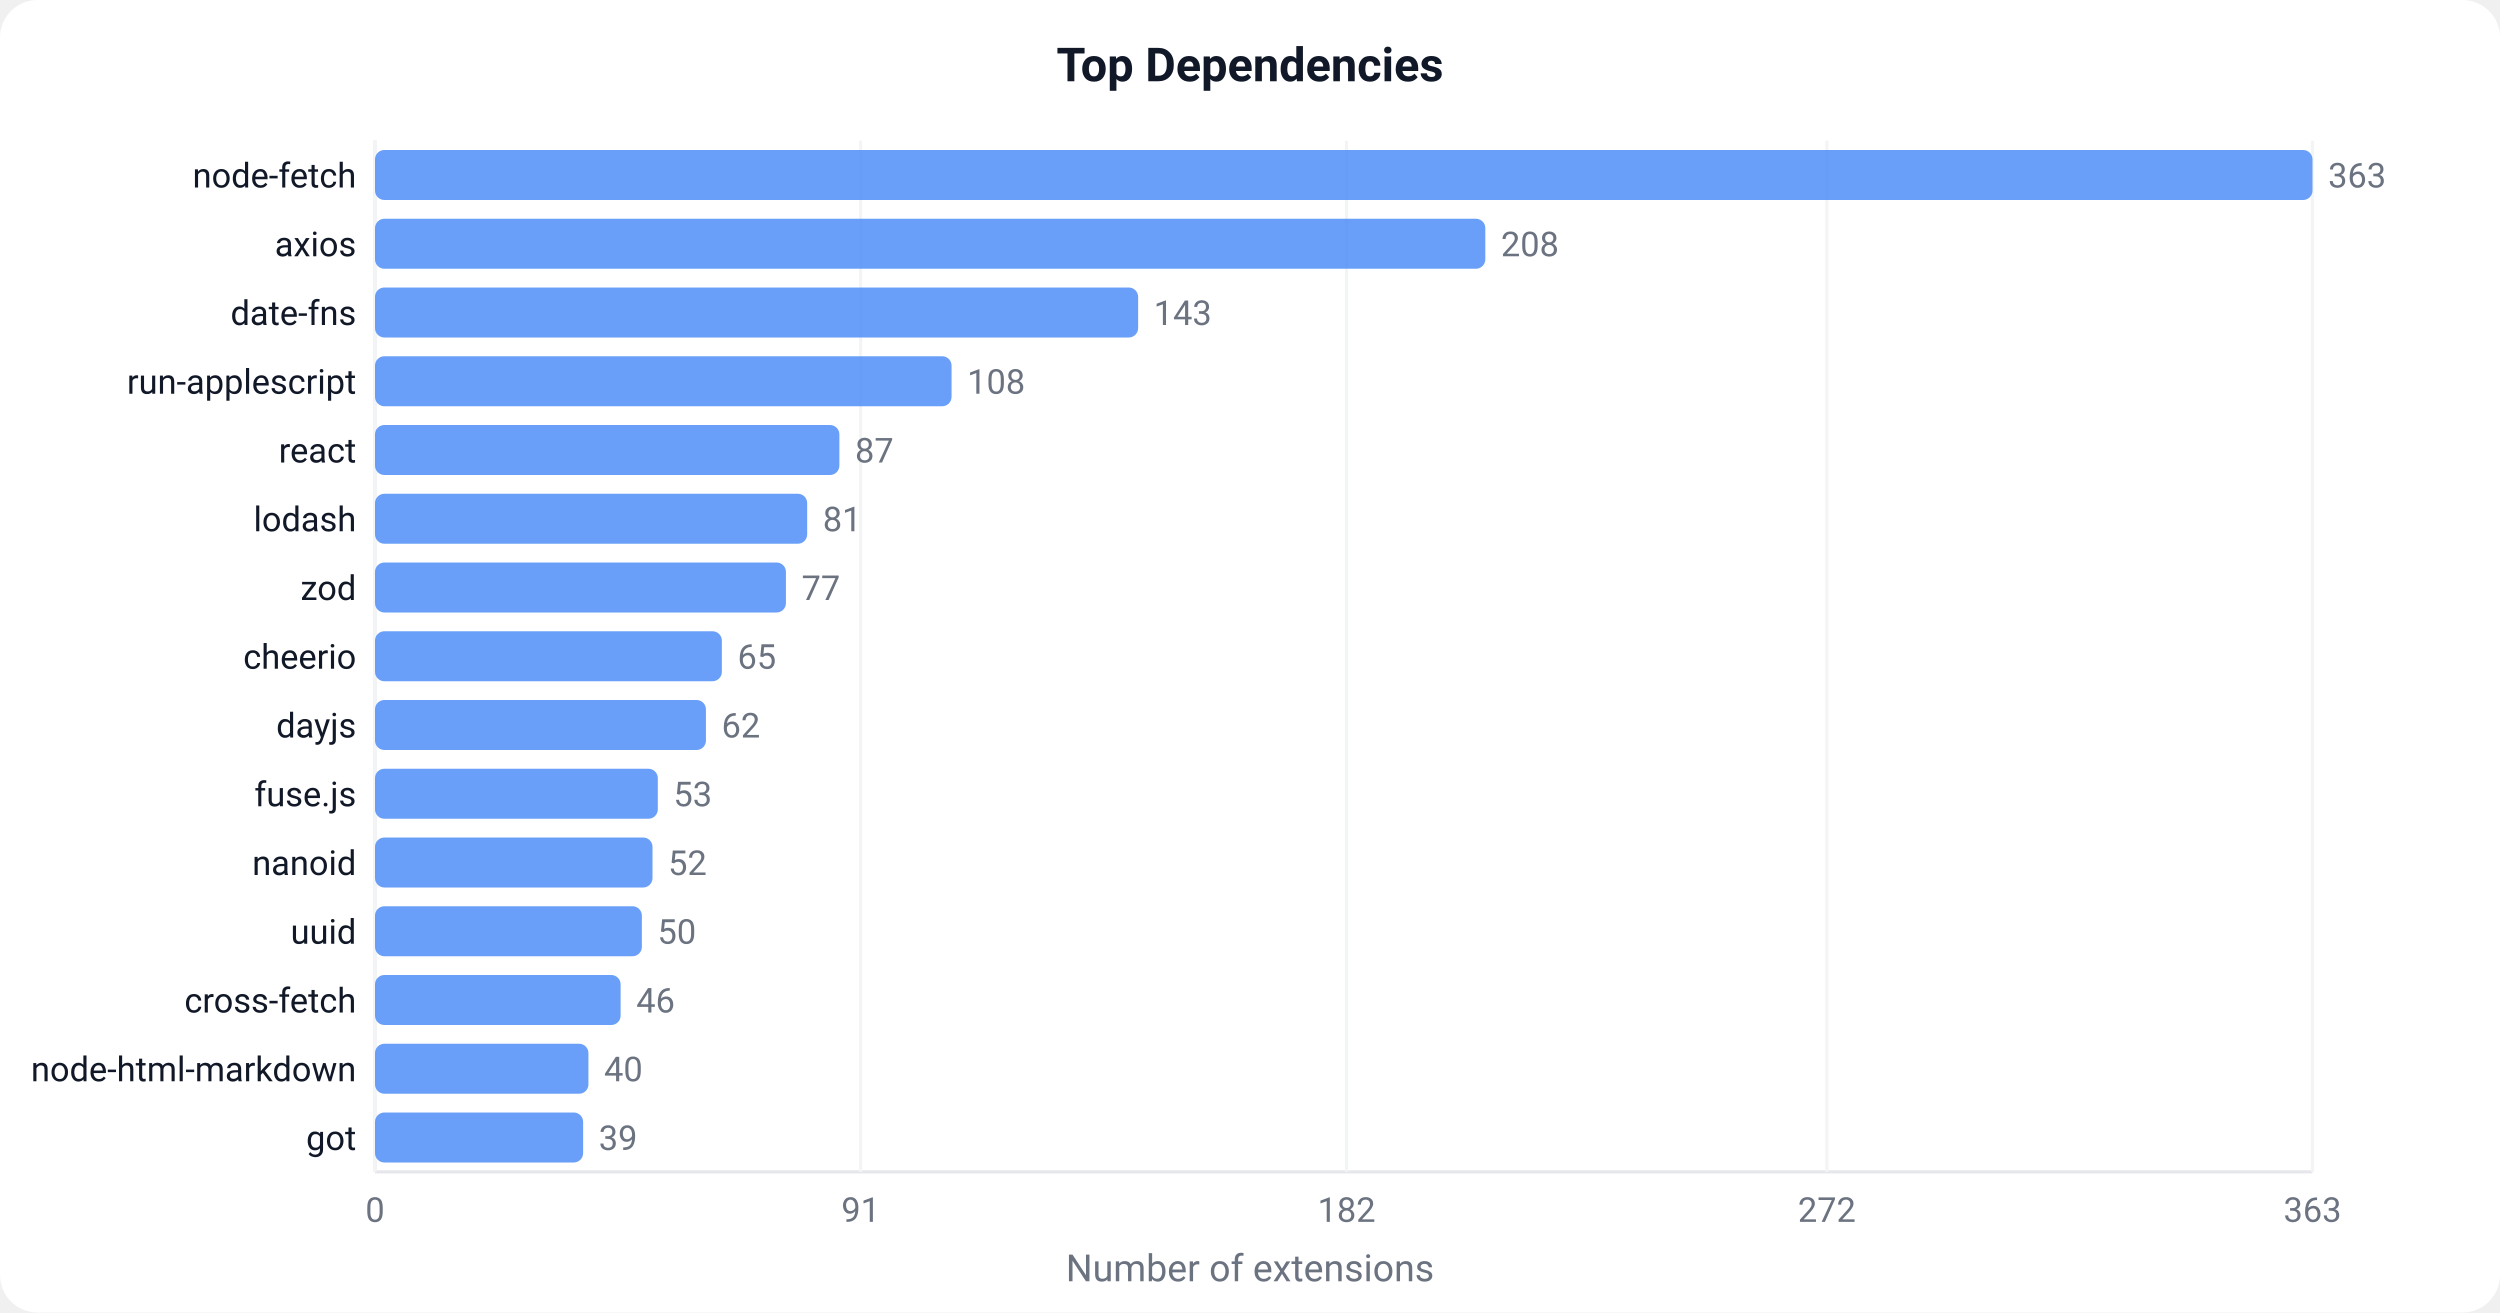
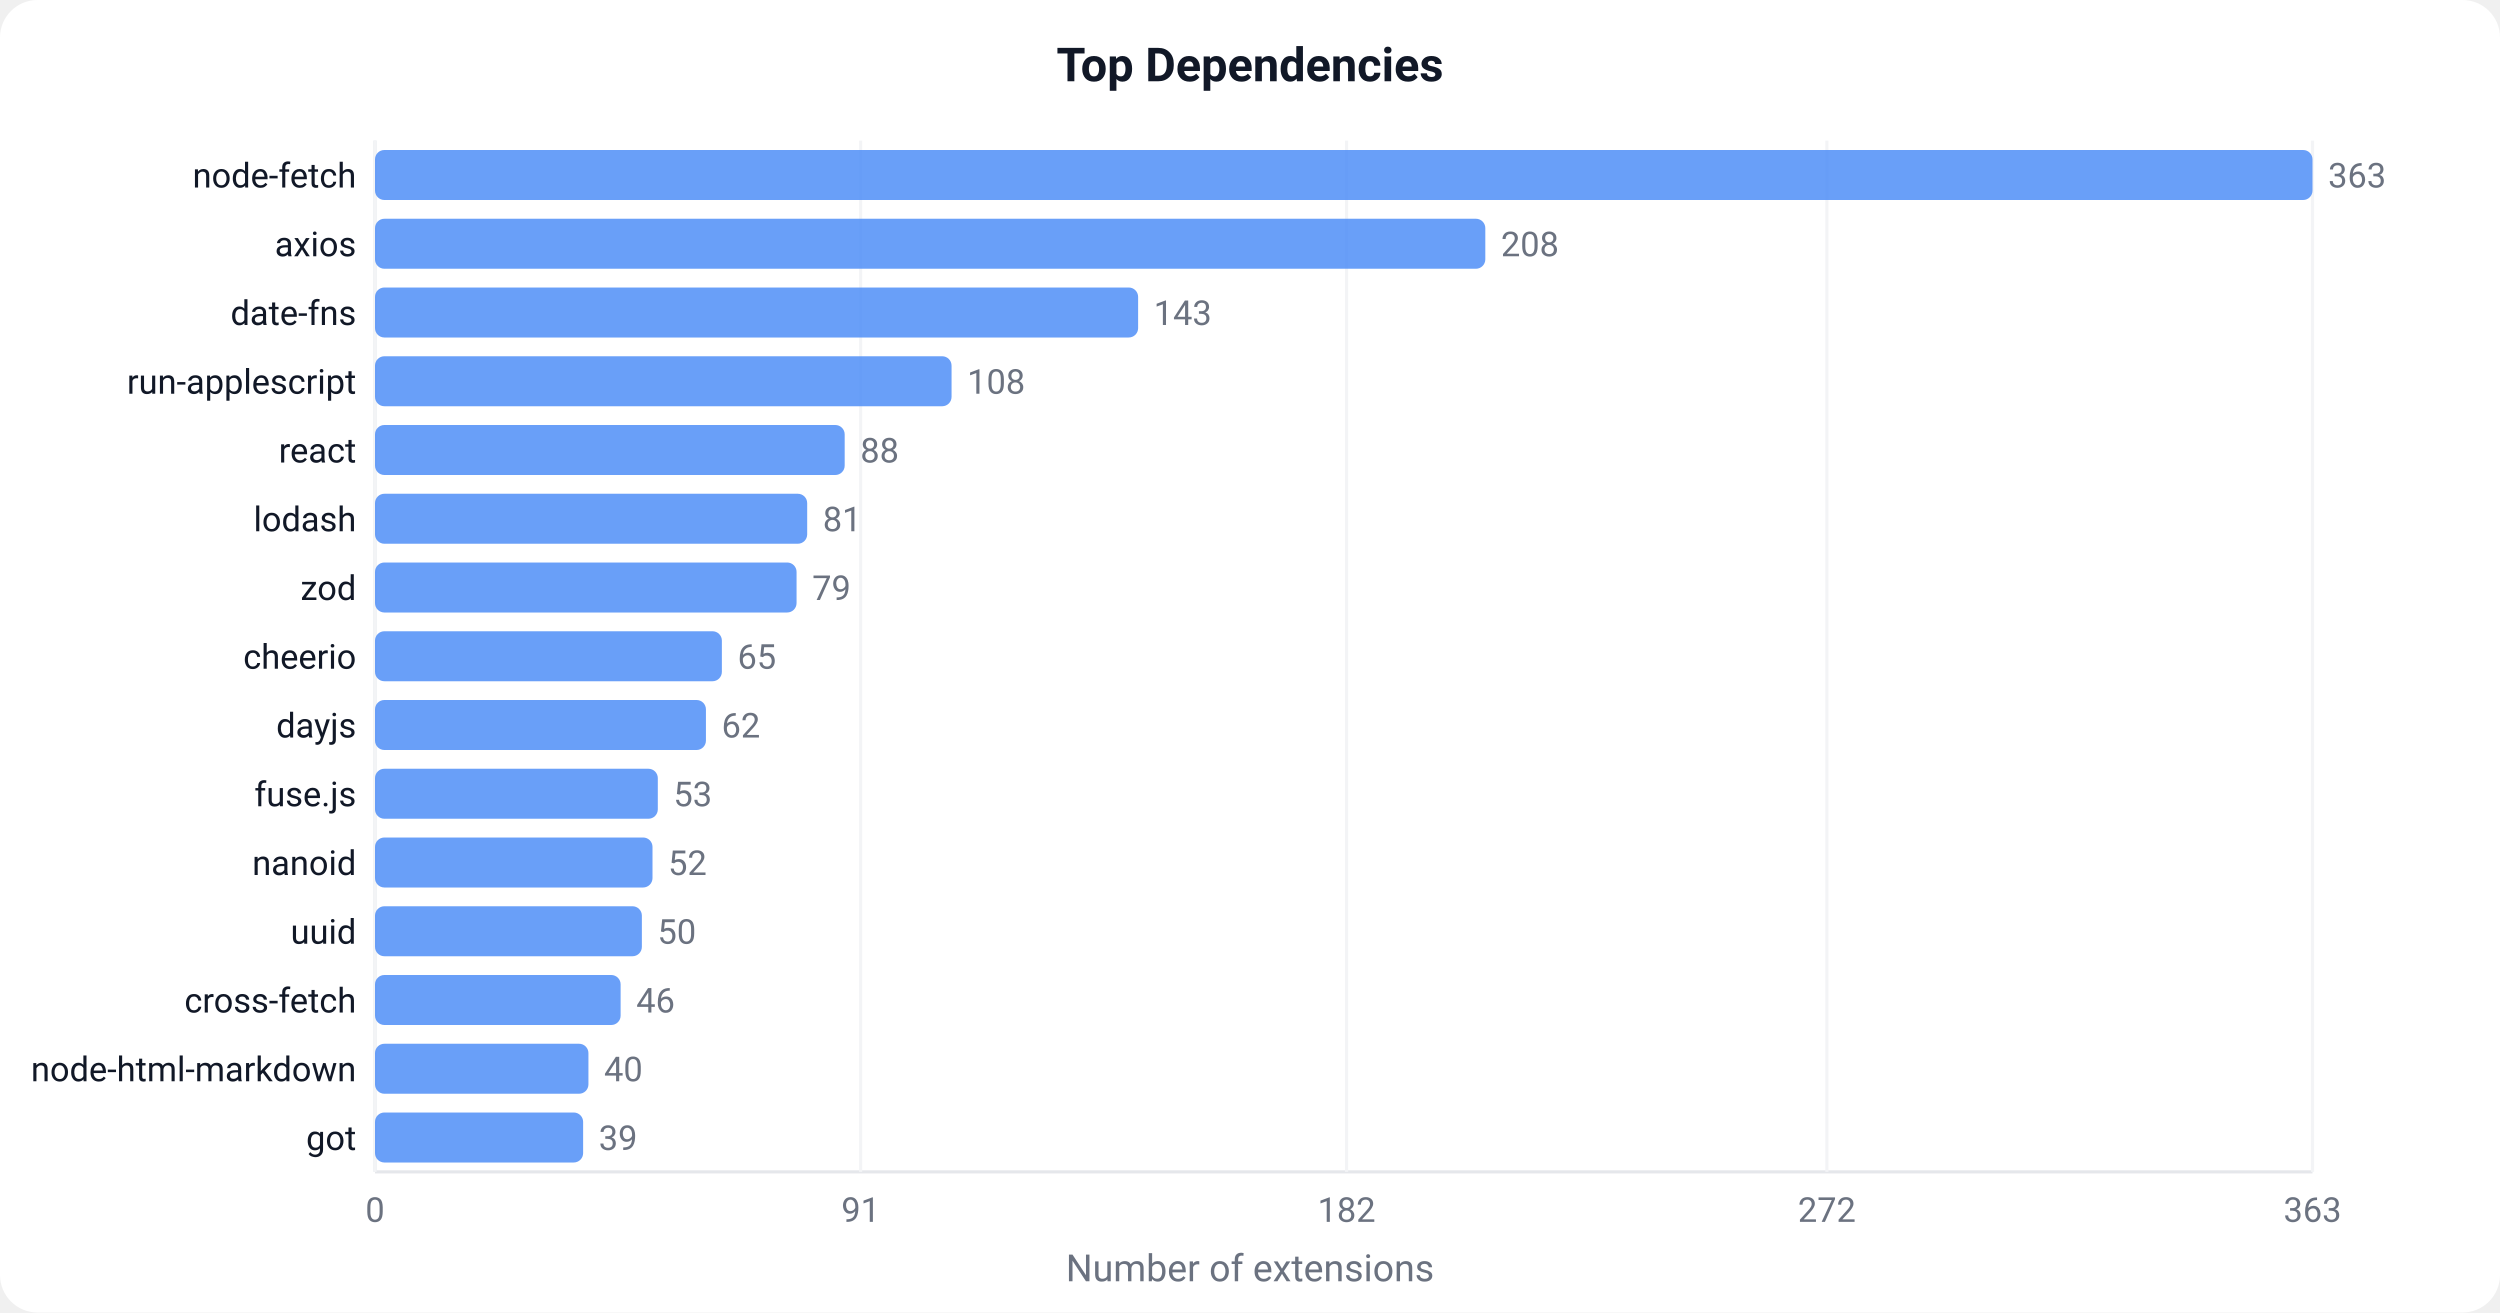
<svg xmlns="http://www.w3.org/2000/svg" width="800" height="420" viewBox="0 0 800 420">
  <defs>
    <style>text { font-family: -apple-system, BlinkMacSystemFont, 'Segoe UI', Roboto, sans-serif; }</style>
  </defs>
  <rect width="800" height="420" fill="#ffffff" rx="12" />
  <text x="400" y="26" text-anchor="middle" font-size="15" font-weight="600" fill="#111827">Top Dependencies</text>
  <line x1="120" y1="45" x2="120" y2="375" stroke="#e5e7eb" stroke-width="1" />
  <line x1="120" y1="375" x2="740" y2="375" stroke="#e5e7eb" stroke-width="1" />
  <line x1="120.0" y1="45" x2="120.0" y2="375" stroke="#f3f4f6" stroke-width="1" />
  <text x="120.0" y="391.0" text-anchor="middle" font-size="11" fill="#6b7280">0</text>
  <line x1="275.4" y1="45" x2="275.4" y2="375" stroke="#f3f4f6" stroke-width="1" />
  <text x="275.4" y="391.0" text-anchor="middle" font-size="11" fill="#6b7280">91</text>
  <line x1="430.9" y1="45" x2="430.9" y2="375" stroke="#f3f4f6" stroke-width="1" />
  <text x="430.9" y="391.0" text-anchor="middle" font-size="11" fill="#6b7280">182</text>
  <line x1="584.6" y1="45" x2="584.6" y2="375" stroke="#f3f4f6" stroke-width="1" />
  <text x="584.6" y="391.0" text-anchor="middle" font-size="11" fill="#6b7280">272</text>
  <line x1="740.0" y1="45" x2="740.0" y2="375" stroke="#f3f4f6" stroke-width="1" />
  <text x="740.0" y="391.0" text-anchor="middle" font-size="11" fill="#6b7280">363</text>
  <rect x="120" y="48.0" width="620.0" height="16" fill="#4F8EF7" rx="3" opacity="0.85" />
  <text x="114" y="60.0" text-anchor="end" font-size="11" fill="#111827">node-fetch</text>
  <text x="745.0" y="60.0" font-size="11" fill="#6b7280">363</text>
  <rect x="120" y="70.0" width="355.3" height="16" fill="#4F8EF7" rx="3" opacity="0.85" />
  <text x="114" y="82.0" text-anchor="end" font-size="11" fill="#111827">axios</text>
  <text x="480.3" y="82.0" font-size="11" fill="#6b7280">208</text>
  <rect x="120" y="92.0" width="244.2" height="16" fill="#4F8EF7" rx="3" opacity="0.85" />
  <text x="114" y="104.0" text-anchor="end" font-size="11" fill="#111827">date-fns</text>
  <text x="369.2" y="104.0" font-size="11" fill="#6b7280">143</text>
  <rect x="120" y="114.0" width="184.5" height="16" fill="#4F8EF7" rx="3" opacity="0.85" />
  <text x="114" y="126.0" text-anchor="end" font-size="11" fill="#111827">run-applescript</text>
  <text x="309.5" y="126.0" font-size="11" fill="#6b7280">108</text>
-   <rect x="120" y="136.0" width="148.6" height="16" fill="#4F8EF7" rx="3" opacity="0.85" />
+   <rect x="120" y="136.0" width="150.3" height="16" fill="#4F8EF7" rx="3" opacity="0.85" />
  <text x="114" y="148.0" text-anchor="end" font-size="11" fill="#111827">react</text>
-   <text x="273.6" y="148.0" font-size="11" fill="#6b7280">87</text>
+   <text x="275.3" y="148.0" font-size="11" fill="#6b7280">88</text>
  <rect x="120" y="158.0" width="138.3" height="16" fill="#4F8EF7" rx="3" opacity="0.85" />
  <text x="114" y="170.0" text-anchor="end" font-size="11" fill="#111827">lodash</text>
  <text x="263.3" y="170.0" font-size="11" fill="#6b7280">81</text>
-   <rect x="120" y="180.0" width="131.5" height="16" fill="#4F8EF7" rx="3" opacity="0.85" />
+   <rect x="120" y="180.0" width="134.9" height="16" fill="#4F8EF7" rx="3" opacity="0.85" />
  <text x="114" y="192.0" text-anchor="end" font-size="11" fill="#111827">zod</text>
-   <text x="256.5" y="192.0" font-size="11" fill="#6b7280">77</text>
+   <text x="259.9" y="192.0" font-size="11" fill="#6b7280">79</text>
  <rect x="120" y="202.0" width="111.0" height="16" fill="#4F8EF7" rx="3" opacity="0.85" />
  <text x="114" y="214.0" text-anchor="end" font-size="11" fill="#111827">cheerio</text>
  <text x="236.0" y="214.0" font-size="11" fill="#6b7280">65</text>
  <rect x="120" y="224.0" width="105.9" height="16" fill="#4F8EF7" rx="3" opacity="0.85" />
  <text x="114" y="236.0" text-anchor="end" font-size="11" fill="#111827">dayjs</text>
  <text x="230.9" y="236.0" font-size="11" fill="#6b7280">62</text>
  <rect x="120" y="246.0" width="90.5" height="16" fill="#4F8EF7" rx="3" opacity="0.85" />
  <text x="114" y="258.0" text-anchor="end" font-size="11" fill="#111827">fuse.js</text>
  <text x="215.5" y="258.0" font-size="11" fill="#6b7280">53</text>
  <rect x="120" y="268.0" width="88.8" height="16" fill="#4F8EF7" rx="3" opacity="0.85" />
  <text x="114" y="280.0" text-anchor="end" font-size="11" fill="#111827">nanoid</text>
  <text x="213.8" y="280.0" font-size="11" fill="#6b7280">52</text>
  <rect x="120" y="290.0" width="85.4" height="16" fill="#4F8EF7" rx="3" opacity="0.85" />
  <text x="114" y="302.0" text-anchor="end" font-size="11" fill="#111827">uuid</text>
  <text x="210.4" y="302.0" font-size="11" fill="#6b7280">50</text>
  <rect x="120" y="312.0" width="78.6" height="16" fill="#4F8EF7" rx="3" opacity="0.85" />
  <text x="114" y="324.0" text-anchor="end" font-size="11" fill="#111827">cross-fetch</text>
  <text x="203.6" y="324.0" font-size="11" fill="#6b7280">46</text>
  <rect x="120" y="334.0" width="68.3" height="16" fill="#4F8EF7" rx="3" opacity="0.85" />
  <text x="114" y="346.0" text-anchor="end" font-size="11" fill="#111827">node-html-markdown</text>
  <text x="193.3" y="346.0" font-size="11" fill="#6b7280">40</text>
  <rect x="120" y="356.0" width="66.6" height="16" fill="#4F8EF7" rx="3" opacity="0.85" />
  <text x="114" y="368.0" text-anchor="end" font-size="11" fill="#111827">got</text>
  <text x="191.6" y="368.0" font-size="11" fill="#6b7280">39</text>
  <text x="400" y="410" text-anchor="middle" font-size="12" fill="#6b7280">Number of extensions</text>
</svg>
